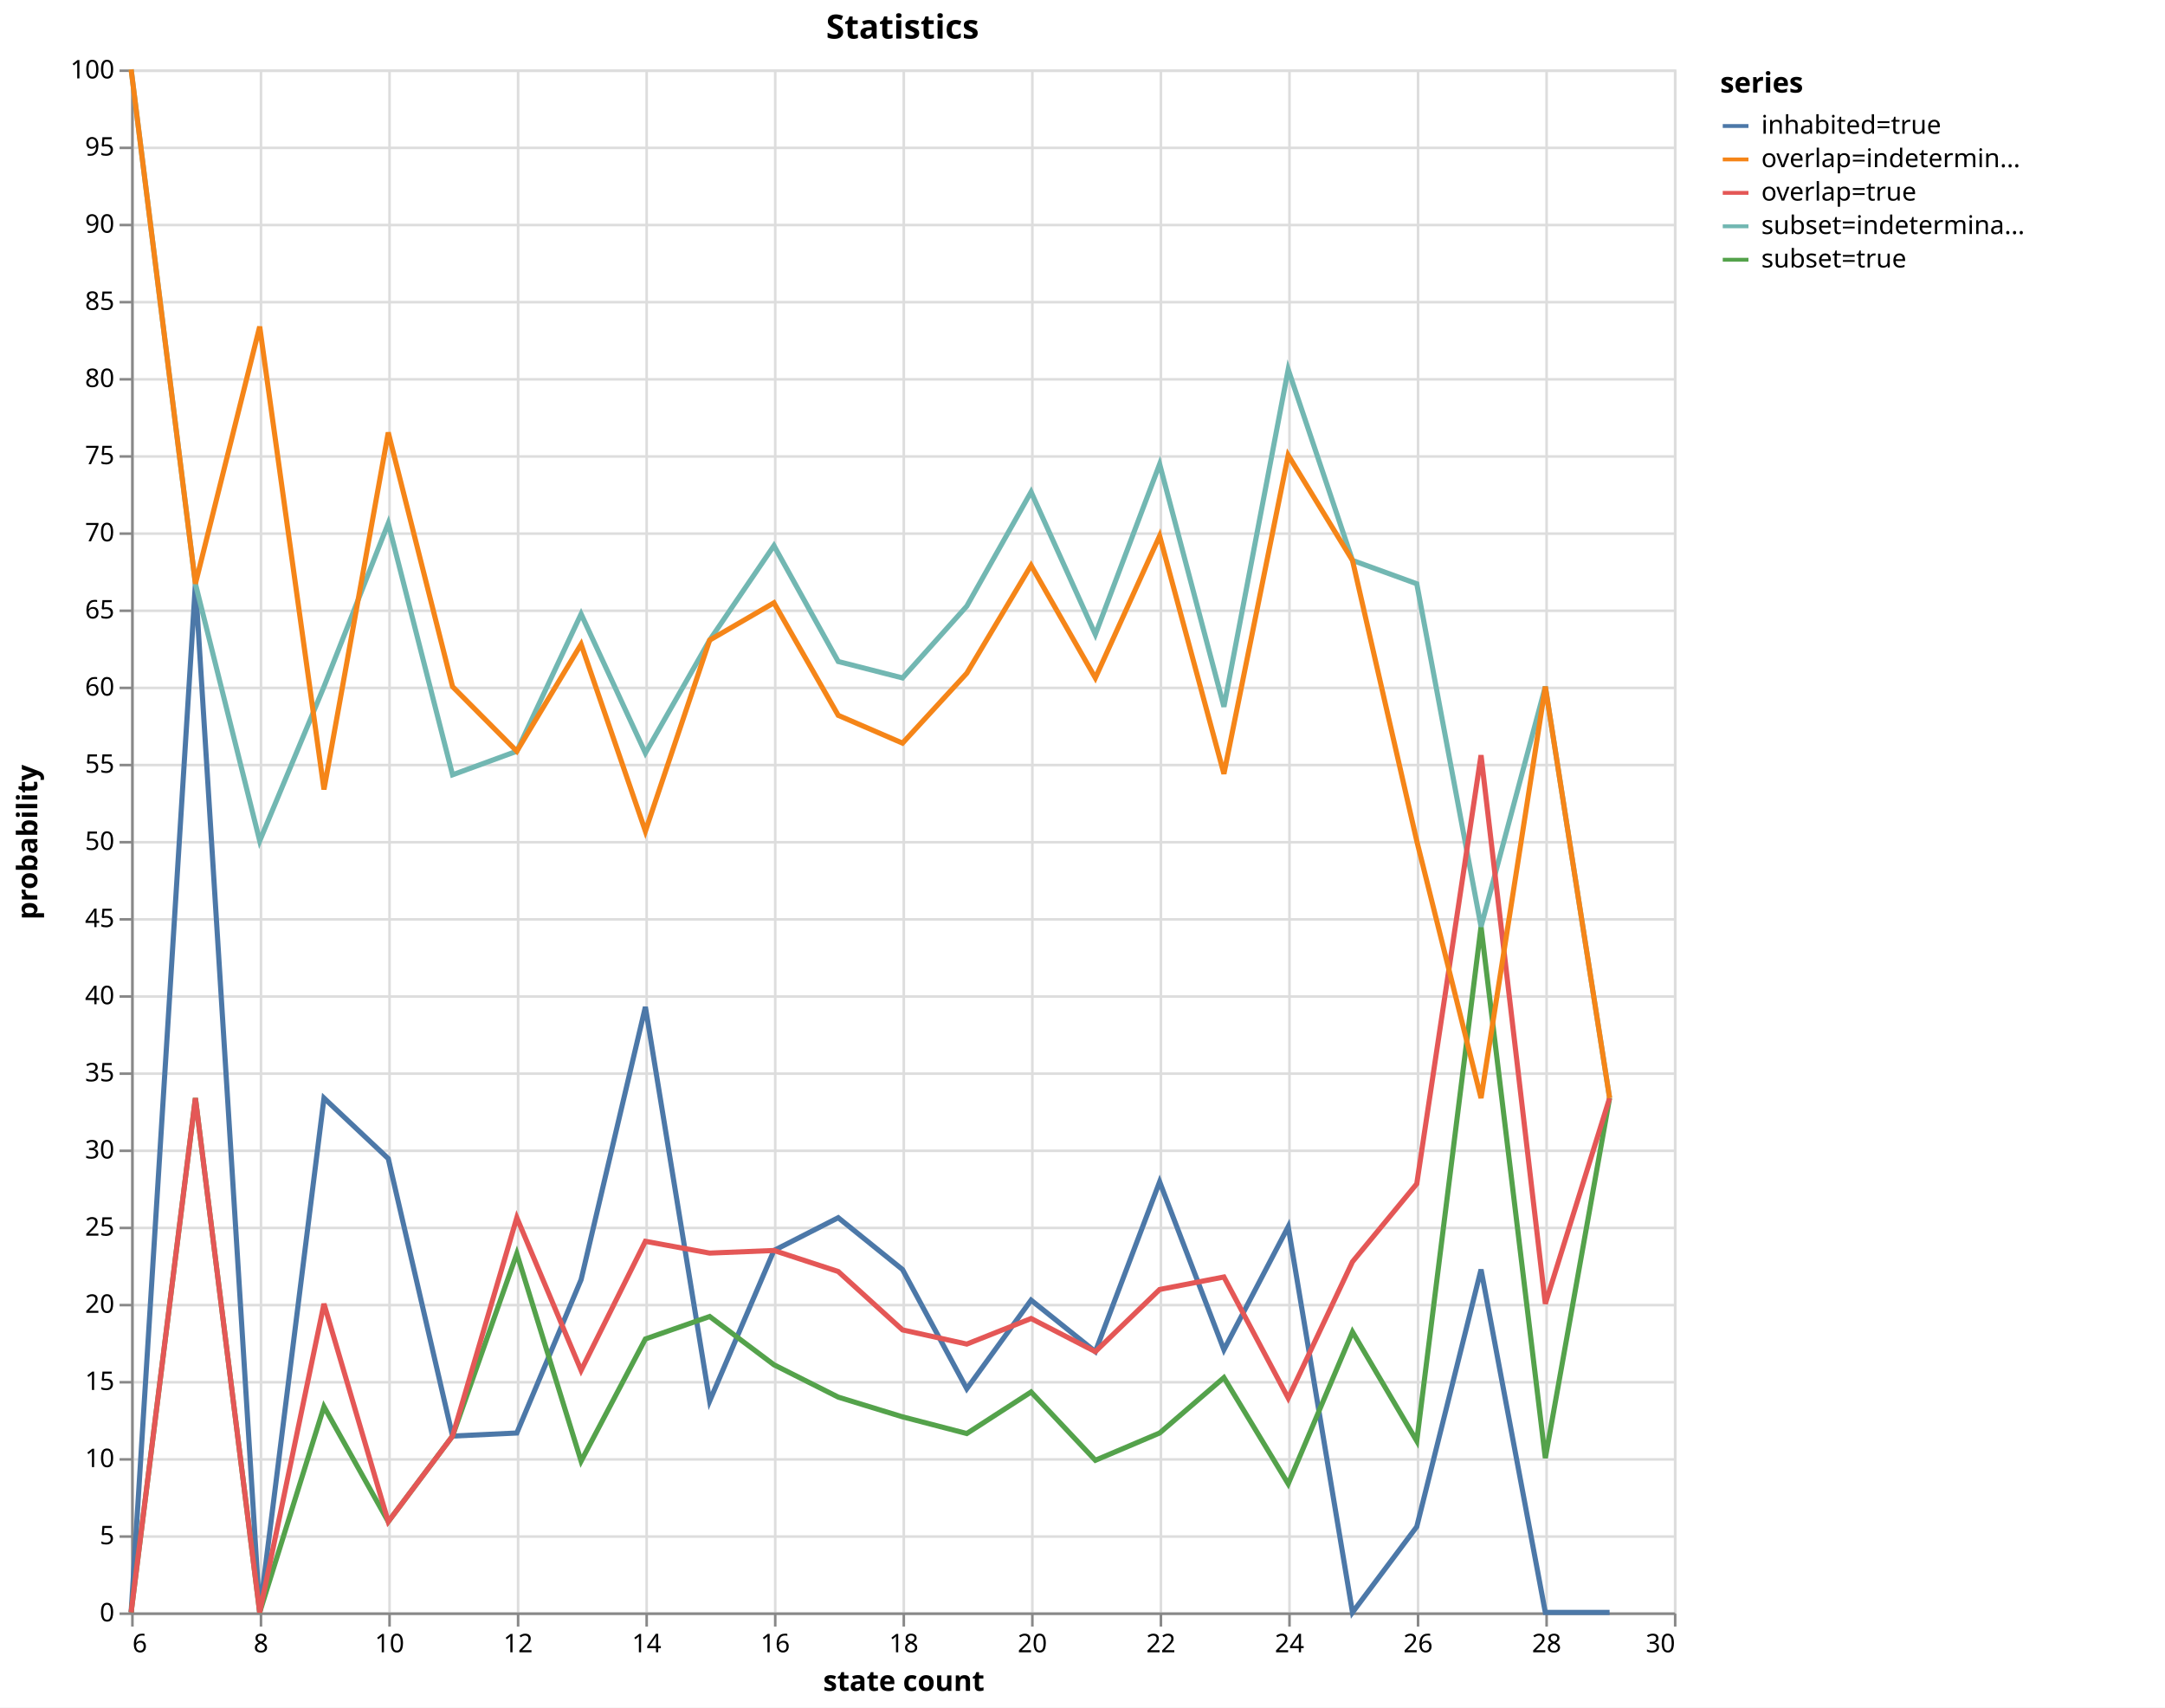
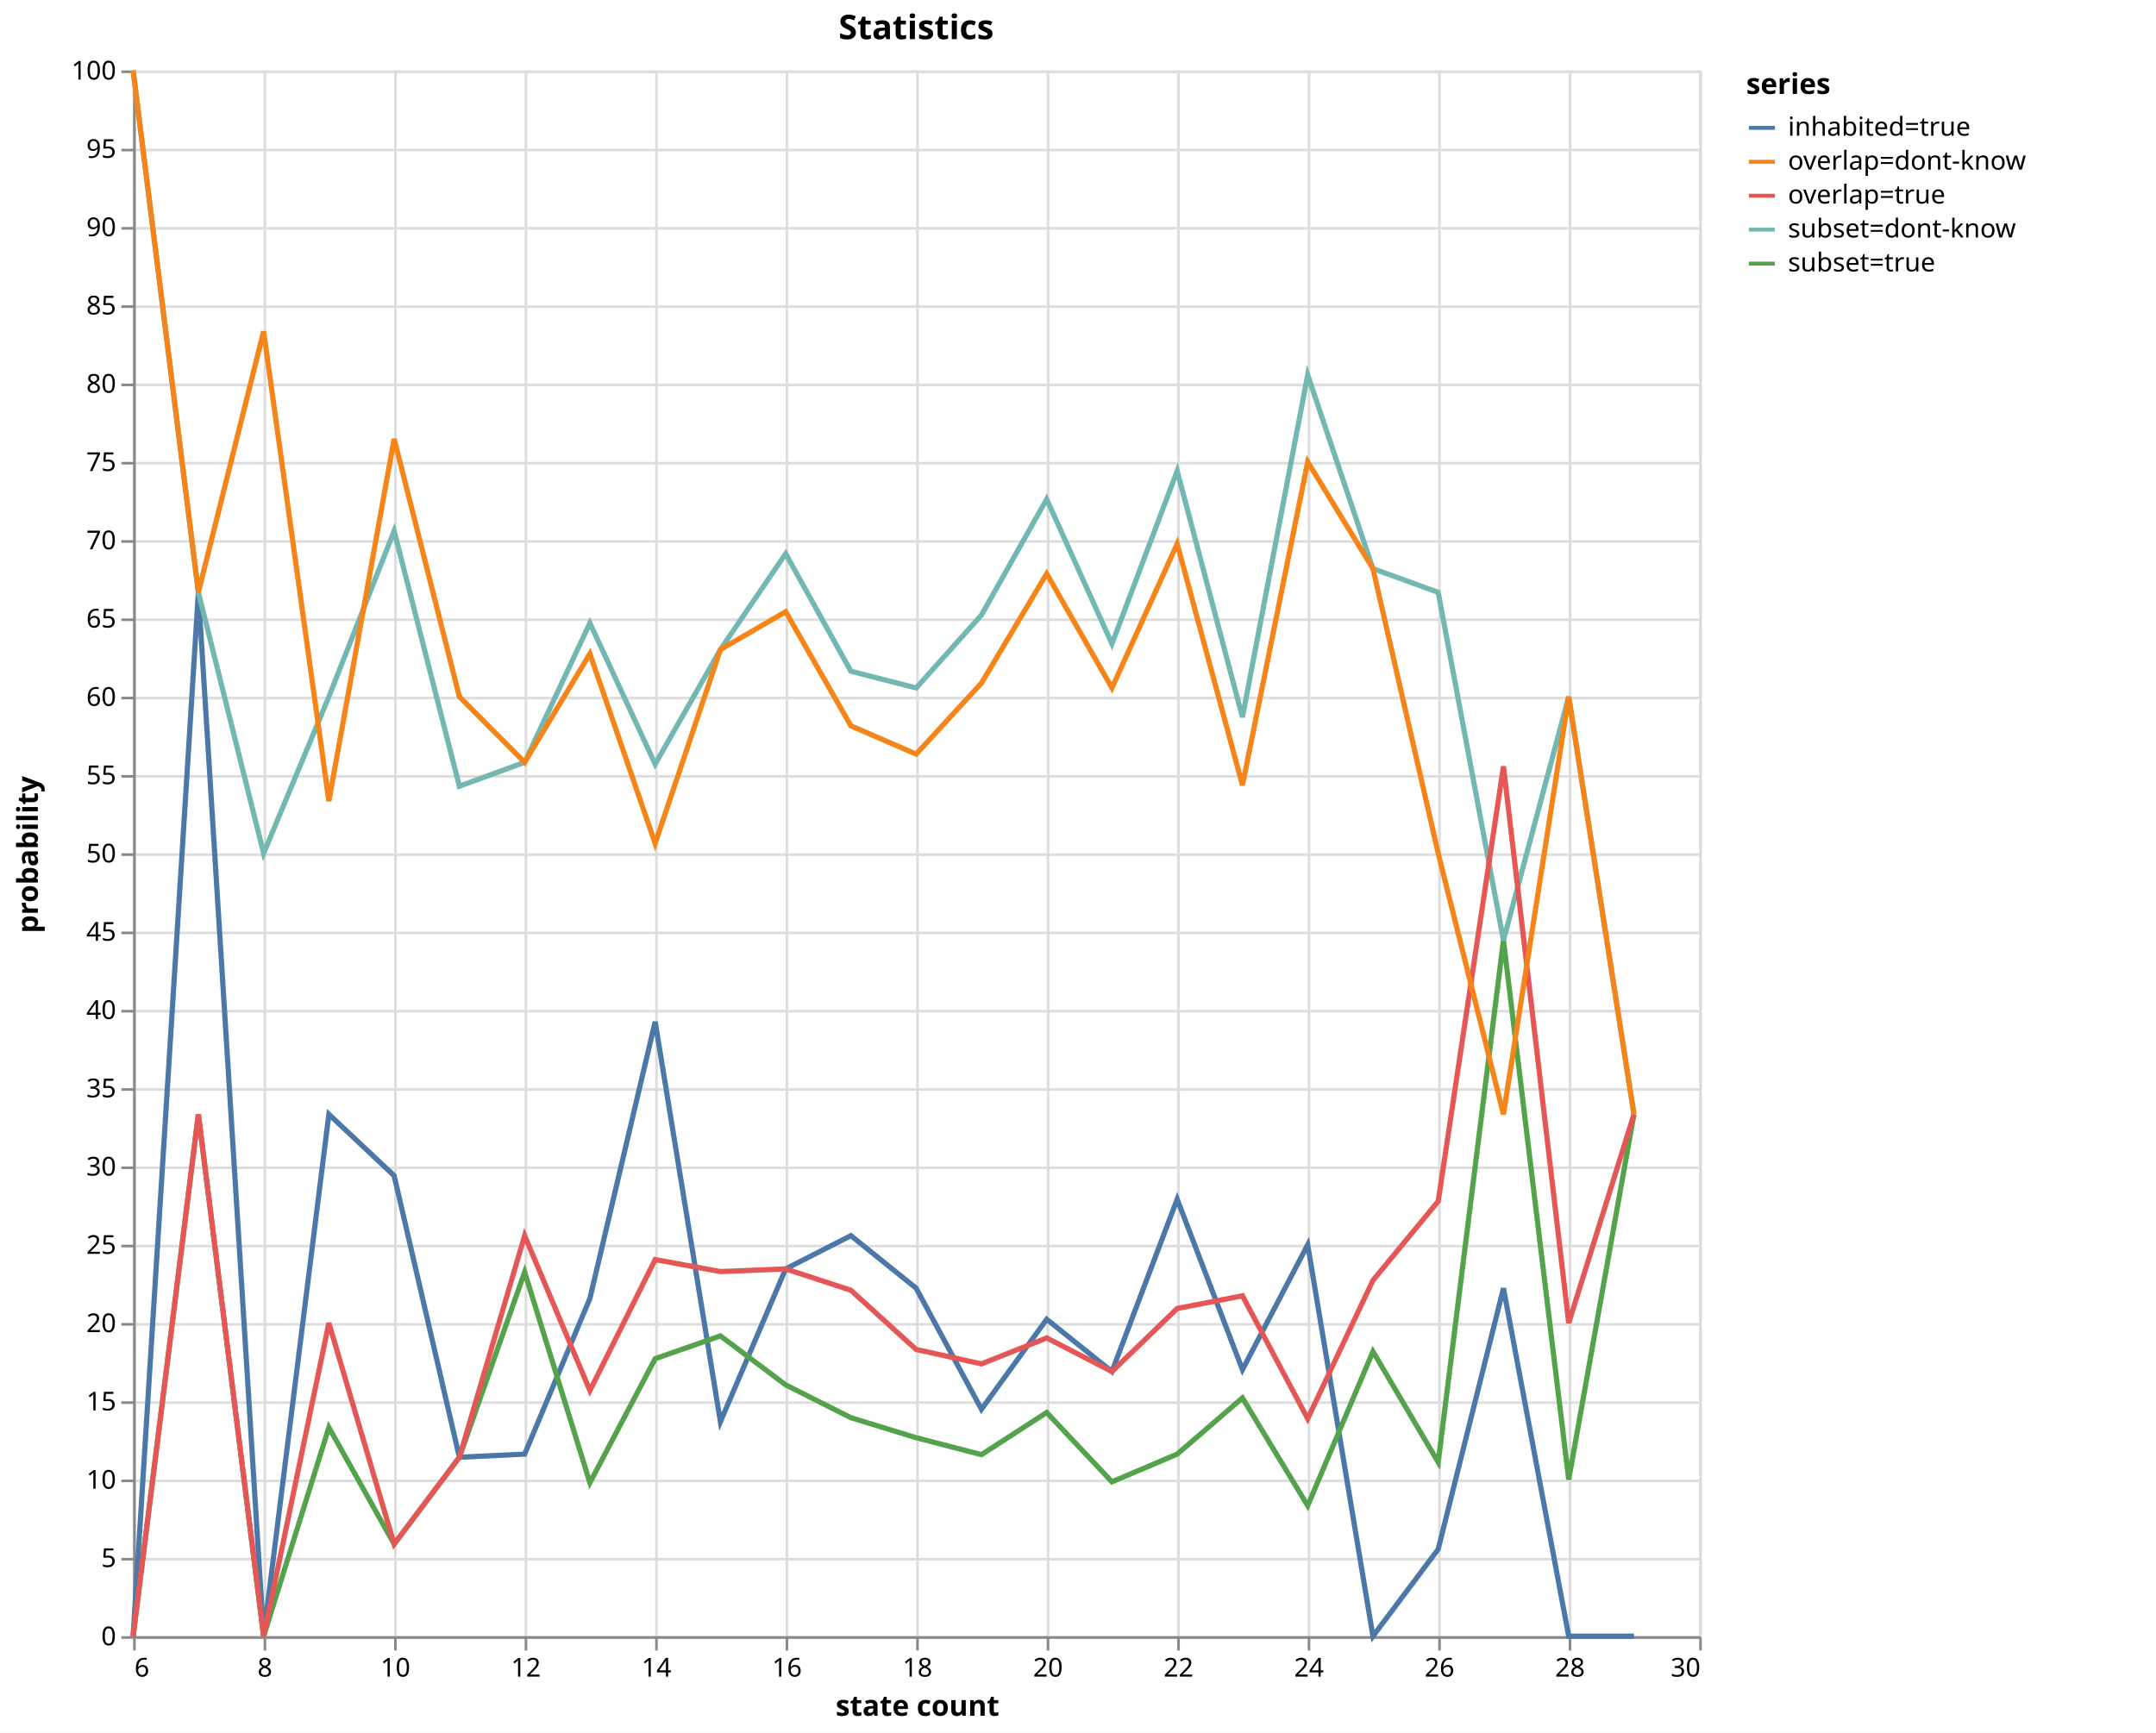
- <svg xmlns="http://www.w3.org/2000/svg" class="marks" width="842" height="664" viewBox="0 0 842 664" version="1.1">
-   <rect width="842" height="664" style="fill: white;" />
+ <svg xmlns="http://www.w3.org/2000/svg" class="marks" width="826" height="664" viewBox="0 0 826 664" version="1.1">
+   <rect width="826" height="664" style="fill: white;" />
  <g transform="translate(51,27)">
    <g class="mark-group role-frame root">
      <g transform="translate(0,0)">
        <path class="background" d="M0.5,0.5h600v600h-600Z" style="fill: none; stroke: #ddd;" />
        <g>
          <g class="mark-group role-axis">
            <g transform="translate(0.5,600.5)">
              <path class="background" d="M0,0h0v0h0Z" style="pointer-events: none; fill: none;" />
              <g>
                <g class="mark-rule role-axis-grid" style="pointer-events: none;">
                  <line transform="translate(0,-600)" x2="0" y2="600" style="fill: none; stroke: #ddd; stroke-width: 1; opacity: 1;" />
                  <line transform="translate(50,-600)" x2="0" y2="600" style="fill: none; stroke: #ddd; stroke-width: 1; opacity: 1;" />
                  <line transform="translate(100,-600)" x2="0" y2="600" style="fill: none; stroke: #ddd; stroke-width: 1; opacity: 1;" />
                  <line transform="translate(150,-600)" x2="0" y2="600" style="fill: none; stroke: #ddd; stroke-width: 1; opacity: 1;" />
                  <line transform="translate(200,-600)" x2="0" y2="600" style="fill: none; stroke: #ddd; stroke-width: 1; opacity: 1;" />
                  <line transform="translate(250,-600)" x2="0" y2="600" style="fill: none; stroke: #ddd; stroke-width: 1; opacity: 1;" />
                  <line transform="translate(300,-600)" x2="0" y2="600" style="fill: none; stroke: #ddd; stroke-width: 1; opacity: 1;" />
                  <line transform="translate(350,-600)" x2="0" y2="600" style="fill: none; stroke: #ddd; stroke-width: 1; opacity: 1;" />
                  <line transform="translate(400,-600)" x2="0" y2="600" style="fill: none; stroke: #ddd; stroke-width: 1; opacity: 1;" />
                  <line transform="translate(450,-600)" x2="0" y2="600" style="fill: none; stroke: #ddd; stroke-width: 1; opacity: 1;" />
                  <line transform="translate(500,-600)" x2="0" y2="600" style="fill: none; stroke: #ddd; stroke-width: 1; opacity: 1;" />
                  <line transform="translate(550,-600)" x2="0" y2="600" style="fill: none; stroke: #ddd; stroke-width: 1; opacity: 1;" />
                  <line transform="translate(600,-600)" x2="0" y2="600" style="fill: none; stroke: #ddd; stroke-width: 1; opacity: 1;" />
                </g>
              </g>
              <path class="foreground" d="" style="pointer-events: none; display: none; fill: none;" />
            </g>
          </g>
          <g class="mark-group role-axis">
            <g transform="translate(0.5,0.5)">
              <path class="background" d="M0,0h0v0h0Z" style="pointer-events: none; fill: none;" />
              <g>
                <g class="mark-rule role-axis-grid" style="pointer-events: none;">
                  <line transform="translate(0,600)" x2="600" y2="0" style="fill: none; stroke: #ddd; stroke-width: 1; opacity: 1;" />
                  <line transform="translate(0,570)" x2="600" y2="0" style="fill: none; stroke: #ddd; stroke-width: 1; opacity: 1;" />
                  <line transform="translate(0,540)" x2="600" y2="0" style="fill: none; stroke: #ddd; stroke-width: 1; opacity: 1;" />
                  <line transform="translate(0,510)" x2="600" y2="0" style="fill: none; stroke: #ddd; stroke-width: 1; opacity: 1;" />
                  <line transform="translate(0,480)" x2="600" y2="0" style="fill: none; stroke: #ddd; stroke-width: 1; opacity: 1;" />
                  <line transform="translate(0,450)" x2="600" y2="0" style="fill: none; stroke: #ddd; stroke-width: 1; opacity: 1;" />
                  <line transform="translate(0,420)" x2="600" y2="0" style="fill: none; stroke: #ddd; stroke-width: 1; opacity: 1;" />
                  <line transform="translate(0,390)" x2="600" y2="0" style="fill: none; stroke: #ddd; stroke-width: 1; opacity: 1;" />
                  <line transform="translate(0,360)" x2="600" y2="0" style="fill: none; stroke: #ddd; stroke-width: 1; opacity: 1;" />
                  <line transform="translate(0,330)" x2="600" y2="0" style="fill: none; stroke: #ddd; stroke-width: 1; opacity: 1;" />
                  <line transform="translate(0,300)" x2="600" y2="0" style="fill: none; stroke: #ddd; stroke-width: 1; opacity: 1;" />
                  <line transform="translate(0,270)" x2="600" y2="0" style="fill: none; stroke: #ddd; stroke-width: 1; opacity: 1;" />
                  <line transform="translate(0,240)" x2="600" y2="0" style="fill: none; stroke: #ddd; stroke-width: 1; opacity: 1;" />
                  <line transform="translate(0,210)" x2="600" y2="0" style="fill: none; stroke: #ddd; stroke-width: 1; opacity: 1;" />
                  <line transform="translate(0,180)" x2="600" y2="0" style="fill: none; stroke: #ddd; stroke-width: 1; opacity: 1;" />
                  <line transform="translate(0,150)" x2="600" y2="0" style="fill: none; stroke: #ddd; stroke-width: 1; opacity: 1;" />
                  <line transform="translate(0,120)" x2="600" y2="0" style="fill: none; stroke: #ddd; stroke-width: 1; opacity: 1;" />
                  <line transform="translate(0,90)" x2="600" y2="0" style="fill: none; stroke: #ddd; stroke-width: 1; opacity: 1;" />
                  <line transform="translate(0,60)" x2="600" y2="0" style="fill: none; stroke: #ddd; stroke-width: 1; opacity: 1;" />
                  <line transform="translate(0,30)" x2="600" y2="0" style="fill: none; stroke: #ddd; stroke-width: 1; opacity: 1;" />
                  <line transform="translate(0,0)" x2="600" y2="0" style="fill: none; stroke: #ddd; stroke-width: 1; opacity: 1;" />
                </g>
              </g>
              <path class="foreground" d="" style="pointer-events: none; display: none; fill: none;" />
            </g>
          </g>
          <g class="mark-group role-axis">
            <g transform="translate(0.5,600.5)">
              <path class="background" d="M0,0h0v0h0Z" style="pointer-events: none; fill: none;" />
              <g>
                <g class="mark-rule role-axis-tick" style="pointer-events: none;">
                  <line transform="translate(0,0)" x2="0" y2="5" style="fill: none; stroke: #888; stroke-width: 1; opacity: 1;" />
                  <line transform="translate(50,0)" x2="0" y2="5" style="fill: none; stroke: #888; stroke-width: 1; opacity: 1;" />
                  <line transform="translate(100,0)" x2="0" y2="5" style="fill: none; stroke: #888; stroke-width: 1; opacity: 1;" />
                  <line transform="translate(150,0)" x2="0" y2="5" style="fill: none; stroke: #888; stroke-width: 1; opacity: 1;" />
                  <line transform="translate(200,0)" x2="0" y2="5" style="fill: none; stroke: #888; stroke-width: 1; opacity: 1;" />
                  <line transform="translate(250,0)" x2="0" y2="5" style="fill: none; stroke: #888; stroke-width: 1; opacity: 1;" />
                  <line transform="translate(300,0)" x2="0" y2="5" style="fill: none; stroke: #888; stroke-width: 1; opacity: 1;" />
                  <line transform="translate(350,0)" x2="0" y2="5" style="fill: none; stroke: #888; stroke-width: 1; opacity: 1;" />
                  <line transform="translate(400,0)" x2="0" y2="5" style="fill: none; stroke: #888; stroke-width: 1; opacity: 1;" />
                  <line transform="translate(450,0)" x2="0" y2="5" style="fill: none; stroke: #888; stroke-width: 1; opacity: 1;" />
                  <line transform="translate(500,0)" x2="0" y2="5" style="fill: none; stroke: #888; stroke-width: 1; opacity: 1;" />
                  <line transform="translate(550,0)" x2="0" y2="5" style="fill: none; stroke: #888; stroke-width: 1; opacity: 1;" />
                  <line transform="translate(600,0)" x2="0" y2="5" style="fill: none; stroke: #888; stroke-width: 1; opacity: 1;" />
                </g>
                <g class="mark-text role-axis-label" style="pointer-events: none;">
                  <text text-anchor="start" transform="translate(0,15)" style="font-family: sans-serif; font-size: 10px; fill: #000; opacity: 1;">6</text>
                  <text text-anchor="middle" transform="translate(50,15)" style="font-family: sans-serif; font-size: 10px; fill: #000; opacity: 1;">8</text>
                  <text text-anchor="middle" transform="translate(100,15)" style="font-family: sans-serif; font-size: 10px; fill: #000; opacity: 1;">10</text>
                  <text text-anchor="middle" transform="translate(150,15)" style="font-family: sans-serif; font-size: 10px; fill: #000; opacity: 1;">12</text>
                  <text text-anchor="middle" transform="translate(200,15)" style="font-family: sans-serif; font-size: 10px; fill: #000; opacity: 1;">14</text>
                  <text text-anchor="middle" transform="translate(250,15)" style="font-family: sans-serif; font-size: 10px; fill: #000; opacity: 1;">16</text>
                  <text text-anchor="middle" transform="translate(300,15)" style="font-family: sans-serif; font-size: 10px; fill: #000; opacity: 1;">18</text>
                  <text text-anchor="middle" transform="translate(350,15)" style="font-family: sans-serif; font-size: 10px; fill: #000; opacity: 1;">20</text>
                  <text text-anchor="middle" transform="translate(400,15)" style="font-family: sans-serif; font-size: 10px; fill: #000; opacity: 1;">22</text>
                  <text text-anchor="middle" transform="translate(450,15)" style="font-family: sans-serif; font-size: 10px; fill: #000; opacity: 1;">24</text>
                  <text text-anchor="middle" transform="translate(500,15)" style="font-family: sans-serif; font-size: 10px; fill: #000; opacity: 1;">26</text>
                  <text text-anchor="middle" transform="translate(550,15)" style="font-family: sans-serif; font-size: 10px; fill: #000; opacity: 1;">28</text>
                  <text text-anchor="end" transform="translate(600,15)" style="font-family: sans-serif; font-size: 10px; fill: #000; opacity: 1;">30</text>
                </g>
                <g class="mark-rule role-axis-domain" style="pointer-events: none;">
                  <line transform="translate(0,0)" x2="600" y2="0" style="fill: none; stroke: #888; stroke-width: 1; opacity: 1;" />
                </g>
                <g class="mark-text role-axis-title" style="pointer-events: none;">
                  <text text-anchor="middle" transform="translate(300,30)" style="font-family: sans-serif; font-size: 11px; font-weight: bold; fill: #000; opacity: 1;">state count</text>
                </g>
              </g>
              <path class="foreground" d="" style="pointer-events: none; display: none; fill: none;" />
            </g>
          </g>
          <g class="mark-group role-axis">
            <g transform="translate(0.5,0.5)">
              <path class="background" d="M0,0h0v0h0Z" style="pointer-events: none; fill: none;" />
              <g>
                <g class="mark-rule role-axis-tick" style="pointer-events: none;">
                  <line transform="translate(0,600)" x2="-5" y2="0" style="fill: none; stroke: #888; stroke-width: 1; opacity: 1;" />
                  <line transform="translate(0,570)" x2="-5" y2="0" style="fill: none; stroke: #888; stroke-width: 1; opacity: 1;" />
                  <line transform="translate(0,540)" x2="-5" y2="0" style="fill: none; stroke: #888; stroke-width: 1; opacity: 1;" />
                  <line transform="translate(0,510)" x2="-5" y2="0" style="fill: none; stroke: #888; stroke-width: 1; opacity: 1;" />
                  <line transform="translate(0,480)" x2="-5" y2="0" style="fill: none; stroke: #888; stroke-width: 1; opacity: 1;" />
                  <line transform="translate(0,450)" x2="-5" y2="0" style="fill: none; stroke: #888; stroke-width: 1; opacity: 1;" />
                  <line transform="translate(0,420)" x2="-5" y2="0" style="fill: none; stroke: #888; stroke-width: 1; opacity: 1;" />
                  <line transform="translate(0,390)" x2="-5" y2="0" style="fill: none; stroke: #888; stroke-width: 1; opacity: 1;" />
                  <line transform="translate(0,360)" x2="-5" y2="0" style="fill: none; stroke: #888; stroke-width: 1; opacity: 1;" />
                  <line transform="translate(0,330)" x2="-5" y2="0" style="fill: none; stroke: #888; stroke-width: 1; opacity: 1;" />
                  <line transform="translate(0,300)" x2="-5" y2="0" style="fill: none; stroke: #888; stroke-width: 1; opacity: 1;" />
                  <line transform="translate(0,270)" x2="-5" y2="0" style="fill: none; stroke: #888; stroke-width: 1; opacity: 1;" />
                  <line transform="translate(0,240)" x2="-5" y2="0" style="fill: none; stroke: #888; stroke-width: 1; opacity: 1;" />
                  <line transform="translate(0,210)" x2="-5" y2="0" style="fill: none; stroke: #888; stroke-width: 1; opacity: 1;" />
                  <line transform="translate(0,180)" x2="-5" y2="0" style="fill: none; stroke: #888; stroke-width: 1; opacity: 1;" />
                  <line transform="translate(0,150)" x2="-5" y2="0" style="fill: none; stroke: #888; stroke-width: 1; opacity: 1;" />
                  <line transform="translate(0,120)" x2="-5" y2="0" style="fill: none; stroke: #888; stroke-width: 1; opacity: 1;" />
                  <line transform="translate(0,90)" x2="-5" y2="0" style="fill: none; stroke: #888; stroke-width: 1; opacity: 1;" />
                  <line transform="translate(0,60)" x2="-5" y2="0" style="fill: none; stroke: #888; stroke-width: 1; opacity: 1;" />
                  <line transform="translate(0,30)" x2="-5" y2="0" style="fill: none; stroke: #888; stroke-width: 1; opacity: 1;" />
                  <line transform="translate(0,0)" x2="-5" y2="0" style="fill: none; stroke: #888; stroke-width: 1; opacity: 1;" />
                </g>
                <g class="mark-text role-axis-label" style="pointer-events: none;">
                  <text text-anchor="end" transform="translate(-7,603)" style="font-family: sans-serif; font-size: 10px; fill: #000; opacity: 1;">0</text>
                  <text text-anchor="end" transform="translate(-7,573)" style="font-family: sans-serif; font-size: 10px; fill: #000; opacity: 1;">5</text>
                  <text text-anchor="end" transform="translate(-7,543)" style="font-family: sans-serif; font-size: 10px; fill: #000; opacity: 1;">10</text>
                  <text text-anchor="end" transform="translate(-7,513)" style="font-family: sans-serif; font-size: 10px; fill: #000; opacity: 1;">15</text>
                  <text text-anchor="end" transform="translate(-7,483)" style="font-family: sans-serif; font-size: 10px; fill: #000; opacity: 1;">20</text>
                  <text text-anchor="end" transform="translate(-7,453)" style="font-family: sans-serif; font-size: 10px; fill: #000; opacity: 1;">25</text>
                  <text text-anchor="end" transform="translate(-7,423)" style="font-family: sans-serif; font-size: 10px; fill: #000; opacity: 1;">30</text>
                  <text text-anchor="end" transform="translate(-7,393)" style="font-family: sans-serif; font-size: 10px; fill: #000; opacity: 1;">35</text>
                  <text text-anchor="end" transform="translate(-7,363)" style="font-family: sans-serif; font-size: 10px; fill: #000; opacity: 1;">40</text>
                  <text text-anchor="end" transform="translate(-7,333)" style="font-family: sans-serif; font-size: 10px; fill: #000; opacity: 1;">45</text>
                  <text text-anchor="end" transform="translate(-7,303)" style="font-family: sans-serif; font-size: 10px; fill: #000; opacity: 1;">50</text>
                  <text text-anchor="end" transform="translate(-7,273)" style="font-family: sans-serif; font-size: 10px; fill: #000; opacity: 1;">55</text>
                  <text text-anchor="end" transform="translate(-7,243)" style="font-family: sans-serif; font-size: 10px; fill: #000; opacity: 1;">60</text>
                  <text text-anchor="end" transform="translate(-7,213)" style="font-family: sans-serif; font-size: 10px; fill: #000; opacity: 1;">65</text>
                  <text text-anchor="end" transform="translate(-7,183)" style="font-family: sans-serif; font-size: 10px; fill: #000; opacity: 1;">70</text>
                  <text text-anchor="end" transform="translate(-7,153)" style="font-family: sans-serif; font-size: 10px; fill: #000; opacity: 1;">75</text>
                  <text text-anchor="end" transform="translate(-7,123)" style="font-family: sans-serif; font-size: 10px; fill: #000; opacity: 1;">80</text>
                  <text text-anchor="end" transform="translate(-7,93)" style="font-family: sans-serif; font-size: 10px; fill: #000; opacity: 1;">85</text>
                  <text text-anchor="end" transform="translate(-7,63)" style="font-family: sans-serif; font-size: 10px; fill: #000; opacity: 1;">90</text>
                  <text text-anchor="end" transform="translate(-7,33)" style="font-family: sans-serif; font-size: 10px; fill: #000; opacity: 1;">95</text>
                  <text text-anchor="end" transform="translate(-7,3)" style="font-family: sans-serif; font-size: 10px; fill: #000; opacity: 1;">100</text>
                </g>
                <g class="mark-rule role-axis-domain" style="pointer-events: none;">
                  <line transform="translate(0,600)" x2="0" y2="-600" style="fill: none; stroke: #888; stroke-width: 1; opacity: 1;" />
                </g>
                <g class="mark-text role-axis-title" style="pointer-events: none;">
                  <text text-anchor="middle" transform="translate(-35,300) rotate(-90) translate(0,-2)" style="font-family: sans-serif; font-size: 11px; font-weight: bold; fill: #000; opacity: 1;">probability</text>
                </g>
              </g>
              <path class="foreground" d="" style="pointer-events: none; display: none; fill: none;" />
            </g>
          </g>
          <g class="mark-group role-scope pathgroup">
            <g transform="translate(0,0)">
              <path class="background" d="M0,0h600v600h-600Z" style="fill: none;" />
              <g>
                <g class="mark-line role-mark marks">
                  <path d="M0,600L25,200L50,600L75,400L100,423.529L125,531.429L150,530.233L175,470.588L200,364.557L225,517.808L250,459.259L275,446.512L300,466.667L325,513.043L350,478.571L375,498.592L400,432.558L425,497.872L450,450L475,600L500,566.667L525,466.667L550,600L575,600" style="fill: none; stroke: #4c78a8; stroke-width: 2;" />
                </g>
              </g>
              <path class="foreground" d="" style="display: none; fill: none;" />
            </g>
            <g transform="translate(0,0)">
              <path class="background" d="M0,0h600v600h-600Z" style="fill: none;" />
              <g>
                <g class="mark-line role-mark marks">
                  <path d="M0,600L25,400L50,600L75,520L100,564.706L125,531.429L150,460.465L175,541.176L200,493.671L225,484.932L250,503.704L275,516.279L300,523.944L325,530.435L350,514.286L375,540.845L400,530.233L425,508.696L450,550L475,490.909L500,533.333L525,333.333L550,540L575,400" style="fill: none; stroke: #54a24b; stroke-width: 2;" />
                </g>
              </g>
              <path class="foreground" d="" style="display: none; fill: none;" />
            </g>
            <g transform="translate(0,0)">
              <path class="background" d="M0,0h600v600h-600Z" style="fill: none;" />
              <g>
                <g class="mark-line role-mark marks">
                  <path d="M0,0L25,200L50,300L75,240L100,176.471L125,274.286L150,265.116L175,211.765L200,265.823L225,221.918L250,185.185L275,230.233L300,236.62L325,208.696L350,164.286L375,219.718L400,153.488L425,247.826L450,116.667L475,190.909L500,200L525,333.333L550,240L575,400" style="fill: none; stroke: #72b7b2; stroke-width: 2;" />
                </g>
              </g>
              <path class="foreground" d="" style="display: none; fill: none;" />
            </g>
            <g transform="translate(0,0)">
              <path class="background" d="M0,0h600v600h-600Z" style="fill: none;" />
              <g>
                <g class="mark-line role-mark marks">
                  <path d="M0,600L25,400L50,600L75,480L100,564.706L125,531.429L150,446.512L175,505.882L200,455.696L225,460.274L250,459.259L275,467.442L300,490.141L325,495.652L350,485.714L375,498.592L400,474.419L425,469.565L450,516.667L475,463.636L500,433.333L525,266.667L550,480L575,400" style="fill: none; stroke: #e45756; stroke-width: 2;" />
                </g>
              </g>
              <path class="foreground" d="" style="display: none; fill: none;" />
            </g>
            <g transform="translate(0,0)">
              <path class="background" d="M0,0h600v600h-600Z" style="fill: none;" />
              <g>
                <g class="mark-line role-mark marks">
                  <path d="M0,0L25,200L50,100L75,280L100,141.176L125,240L150,265.116L175,223.529L200,296.203L225,221.918L250,207.407L275,251.163L300,261.972L325,234.783L350,192.857L375,236.62L400,181.395L425,273.913L450,150L475,190.909L500,300L525,400L550,240L575,400" style="fill: none; stroke: #f58518; stroke-width: 2;" />
                </g>
              </g>
              <path class="foreground" d="" style="display: none; fill: none;" />
            </g>
          </g>
          <g class="mark-group role-legend">
            <g transform="translate(618,0)">
-               <path class="background" d="M0,0h168v79h-168Z" style="pointer-events: none; fill: none;" />
+               <path class="background" d="M0,0h152v79h-152Z" style="pointer-events: none; fill: none;" />
              <g>
                <g class="mark-group role-legend-entry">
                  <g transform="translate(0,16)">
                    <path class="background" d="M0,0h0v0h0Z" style="pointer-events: none; fill: none;" />
                    <g>
                      <g class="mark-group role-scope">
                        <g transform="translate(0,0)">
-                           <path class="background" d="M0,0h168v11h-168Z" style="pointer-events: none; fill: none; opacity: 1;" />
+                           <path class="background" d="M0,0h152v11h-152Z" style="pointer-events: none; fill: none; opacity: 1;" />
                          <g>
                            <g class="mark-symbol role-legend-symbol" style="pointer-events: none;">
                              <path transform="translate(6,6)" d="M-5,0L5,0" style="fill: none; stroke: #4c78a8; stroke-width: 1.5; opacity: 1;" />
                            </g>
                            <g class="mark-text role-legend-label" style="pointer-events: none;">
                              <text text-anchor="start" transform="translate(16,9)" style="font-family: sans-serif; font-size: 10px; fill: #000; opacity: 1;">inhabited=true</text>
                            </g>
                          </g>
                          <path class="foreground" d="" style="pointer-events: none; display: none; fill: none;" />
                        </g>
                        <g transform="translate(0,13)">
-                           <path class="background" d="M0,0h168v11h-168Z" style="pointer-events: none; fill: none; opacity: 1;" />
+                           <path class="background" d="M0,0h152v11h-152Z" style="pointer-events: none; fill: none; opacity: 1;" />
                          <g>
                            <g class="mark-symbol role-legend-symbol" style="pointer-events: none;">
                              <path transform="translate(6,6)" d="M-5,0L5,0" style="fill: none; stroke: #f58518; stroke-width: 1.5; opacity: 1;" />
                            </g>
                            <g class="mark-text role-legend-label" style="pointer-events: none;">
-                               <text text-anchor="start" transform="translate(16,9)" style="font-family: sans-serif; font-size: 10px; fill: #000; opacity: 1;">overlap=indetermin…</text>
+                               <text text-anchor="start" transform="translate(16,9)" style="font-family: sans-serif; font-size: 10px; fill: #000; opacity: 1;">overlap=dont-know</text>
                            </g>
                          </g>
                          <path class="foreground" d="" style="pointer-events: none; display: none; fill: none;" />
                        </g>
                        <g transform="translate(0,26)">
-                           <path class="background" d="M0,0h168v11h-168Z" style="pointer-events: none; fill: none; opacity: 1;" />
+                           <path class="background" d="M0,0h152v11h-152Z" style="pointer-events: none; fill: none; opacity: 1;" />
                          <g>
                            <g class="mark-symbol role-legend-symbol" style="pointer-events: none;">
                              <path transform="translate(6,6)" d="M-5,0L5,0" style="fill: none; stroke: #e45756; stroke-width: 1.5; opacity: 1;" />
                            </g>
                            <g class="mark-text role-legend-label" style="pointer-events: none;">
                              <text text-anchor="start" transform="translate(16,9)" style="font-family: sans-serif; font-size: 10px; fill: #000; opacity: 1;">overlap=true</text>
                            </g>
                          </g>
                          <path class="foreground" d="" style="pointer-events: none; display: none; fill: none;" />
                        </g>
                        <g transform="translate(0,39)">
-                           <path class="background" d="M0,0h168v11h-168Z" style="pointer-events: none; fill: none; opacity: 1;" />
+                           <path class="background" d="M0,0h152v11h-152Z" style="pointer-events: none; fill: none; opacity: 1;" />
                          <g>
                            <g class="mark-symbol role-legend-symbol" style="pointer-events: none;">
                              <path transform="translate(6,6)" d="M-5,0L5,0" style="fill: none; stroke: #72b7b2; stroke-width: 1.5; opacity: 1;" />
                            </g>
                            <g class="mark-text role-legend-label" style="pointer-events: none;">
-                               <text text-anchor="start" transform="translate(16,9)" style="font-family: sans-serif; font-size: 10px; fill: #000; opacity: 1;">subset=indetermina…</text>
+                               <text text-anchor="start" transform="translate(16,9)" style="font-family: sans-serif; font-size: 10px; fill: #000; opacity: 1;">subset=dont-know</text>
                            </g>
                          </g>
                          <path class="foreground" d="" style="pointer-events: none; display: none; fill: none;" />
                        </g>
                        <g transform="translate(0,52)">
-                           <path class="background" d="M0,0h168v11h-168Z" style="pointer-events: none; fill: none; opacity: 1;" />
+                           <path class="background" d="M0,0h152v11h-152Z" style="pointer-events: none; fill: none; opacity: 1;" />
                          <g>
                            <g class="mark-symbol role-legend-symbol" style="pointer-events: none;">
                              <path transform="translate(6,6)" d="M-5,0L5,0" style="fill: none; stroke: #54a24b; stroke-width: 1.5; opacity: 1;" />
                            </g>
                            <g class="mark-text role-legend-label" style="pointer-events: none;">
                              <text text-anchor="start" transform="translate(16,9)" style="font-family: sans-serif; font-size: 10px; fill: #000; opacity: 1;">subset=true</text>
                            </g>
                          </g>
                          <path class="foreground" d="" style="pointer-events: none; display: none; fill: none;" />
                        </g>
                      </g>
                    </g>
                    <path class="foreground" d="" style="pointer-events: none; display: none; fill: none;" />
                  </g>
                </g>
                <g class="mark-text role-legend-title" style="pointer-events: none;">
                  <text text-anchor="start" transform="translate(0,9)" style="font-family: sans-serif; font-size: 11px; font-weight: bold; fill: #000; opacity: 1;">series</text>
                </g>
              </g>
              <path class="foreground" d="" style="pointer-events: none; display: none; fill: none;" />
            </g>
          </g>
          <g class="mark-group role-title">
            <g transform="translate(300,-22)">
              <path class="background" d="M0,0h0v0h0Z" style="pointer-events: none; fill: none;" />
              <g>
                <g class="mark-text role-title-text" style="pointer-events: none;">
                  <text text-anchor="middle" transform="translate(0,10)" style="font-family: sans-serif; font-size: 13px; font-weight: bold; fill: #000; opacity: 1;">Statistics</text>
                </g>
              </g>
              <path class="foreground" d="" style="pointer-events: none; display: none; fill: none;" />
            </g>
          </g>
        </g>
        <path class="foreground" d="" style="display: none; fill: none;" />
      </g>
    </g>
  </g>
</svg>
